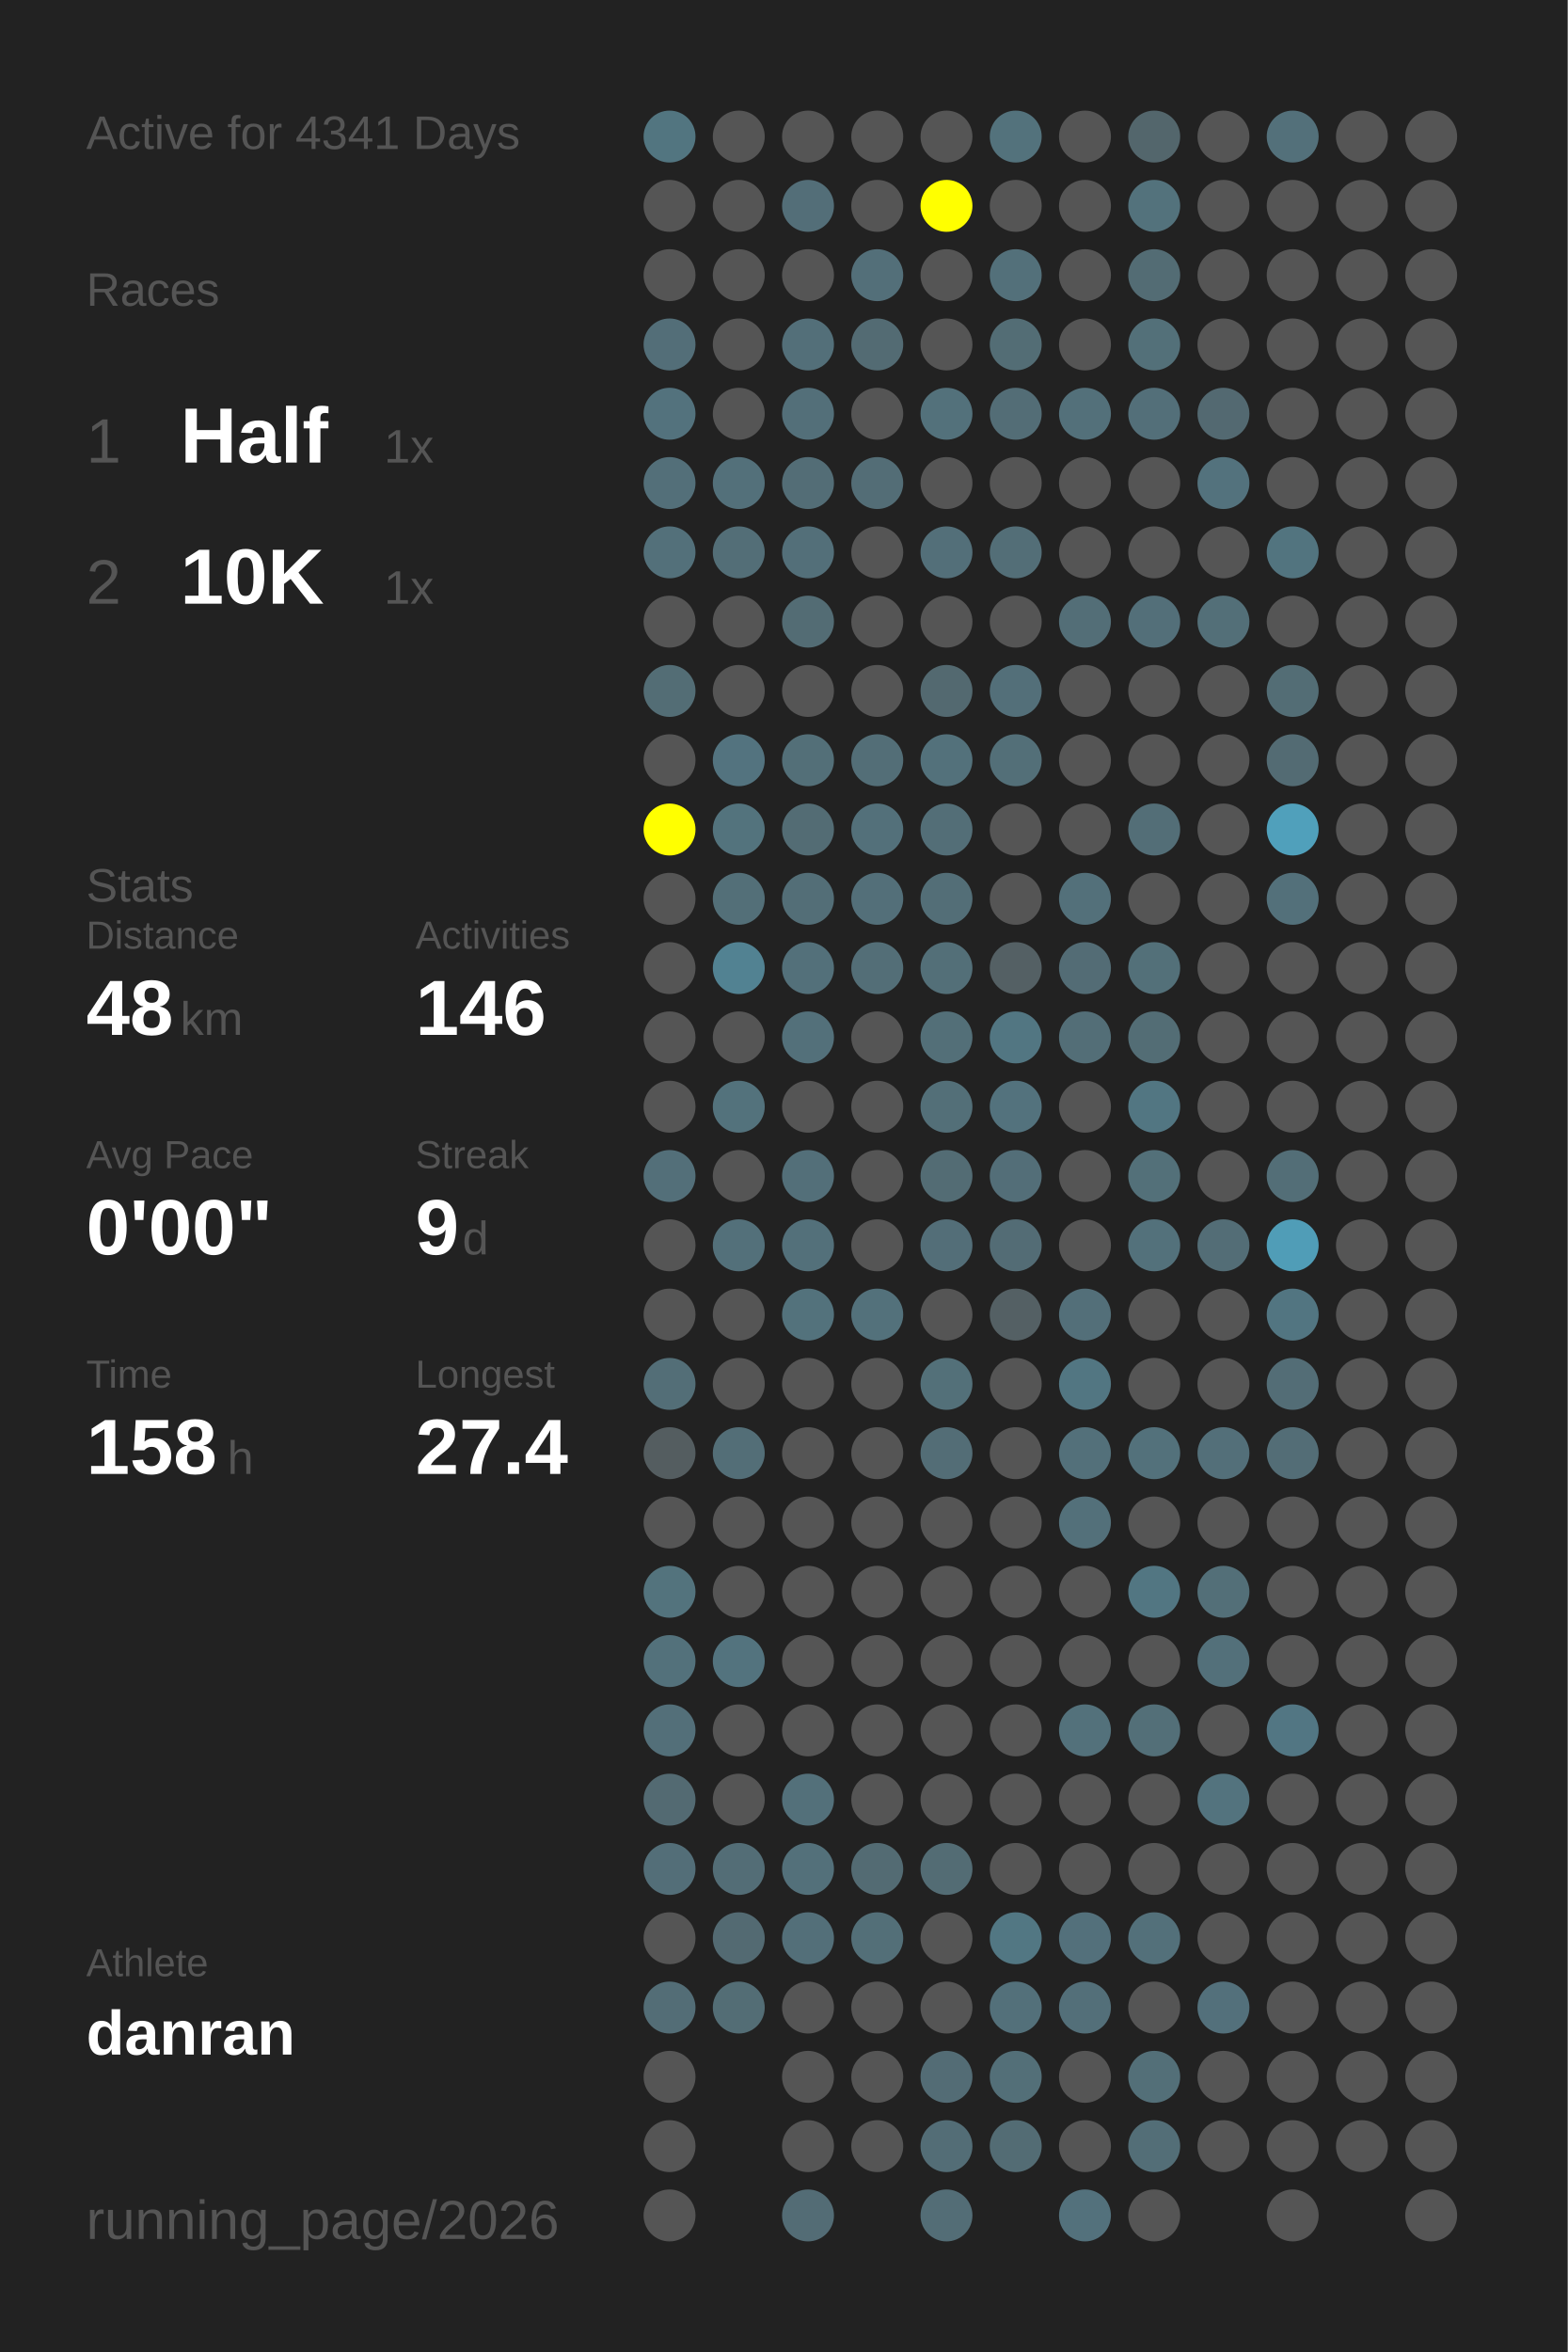
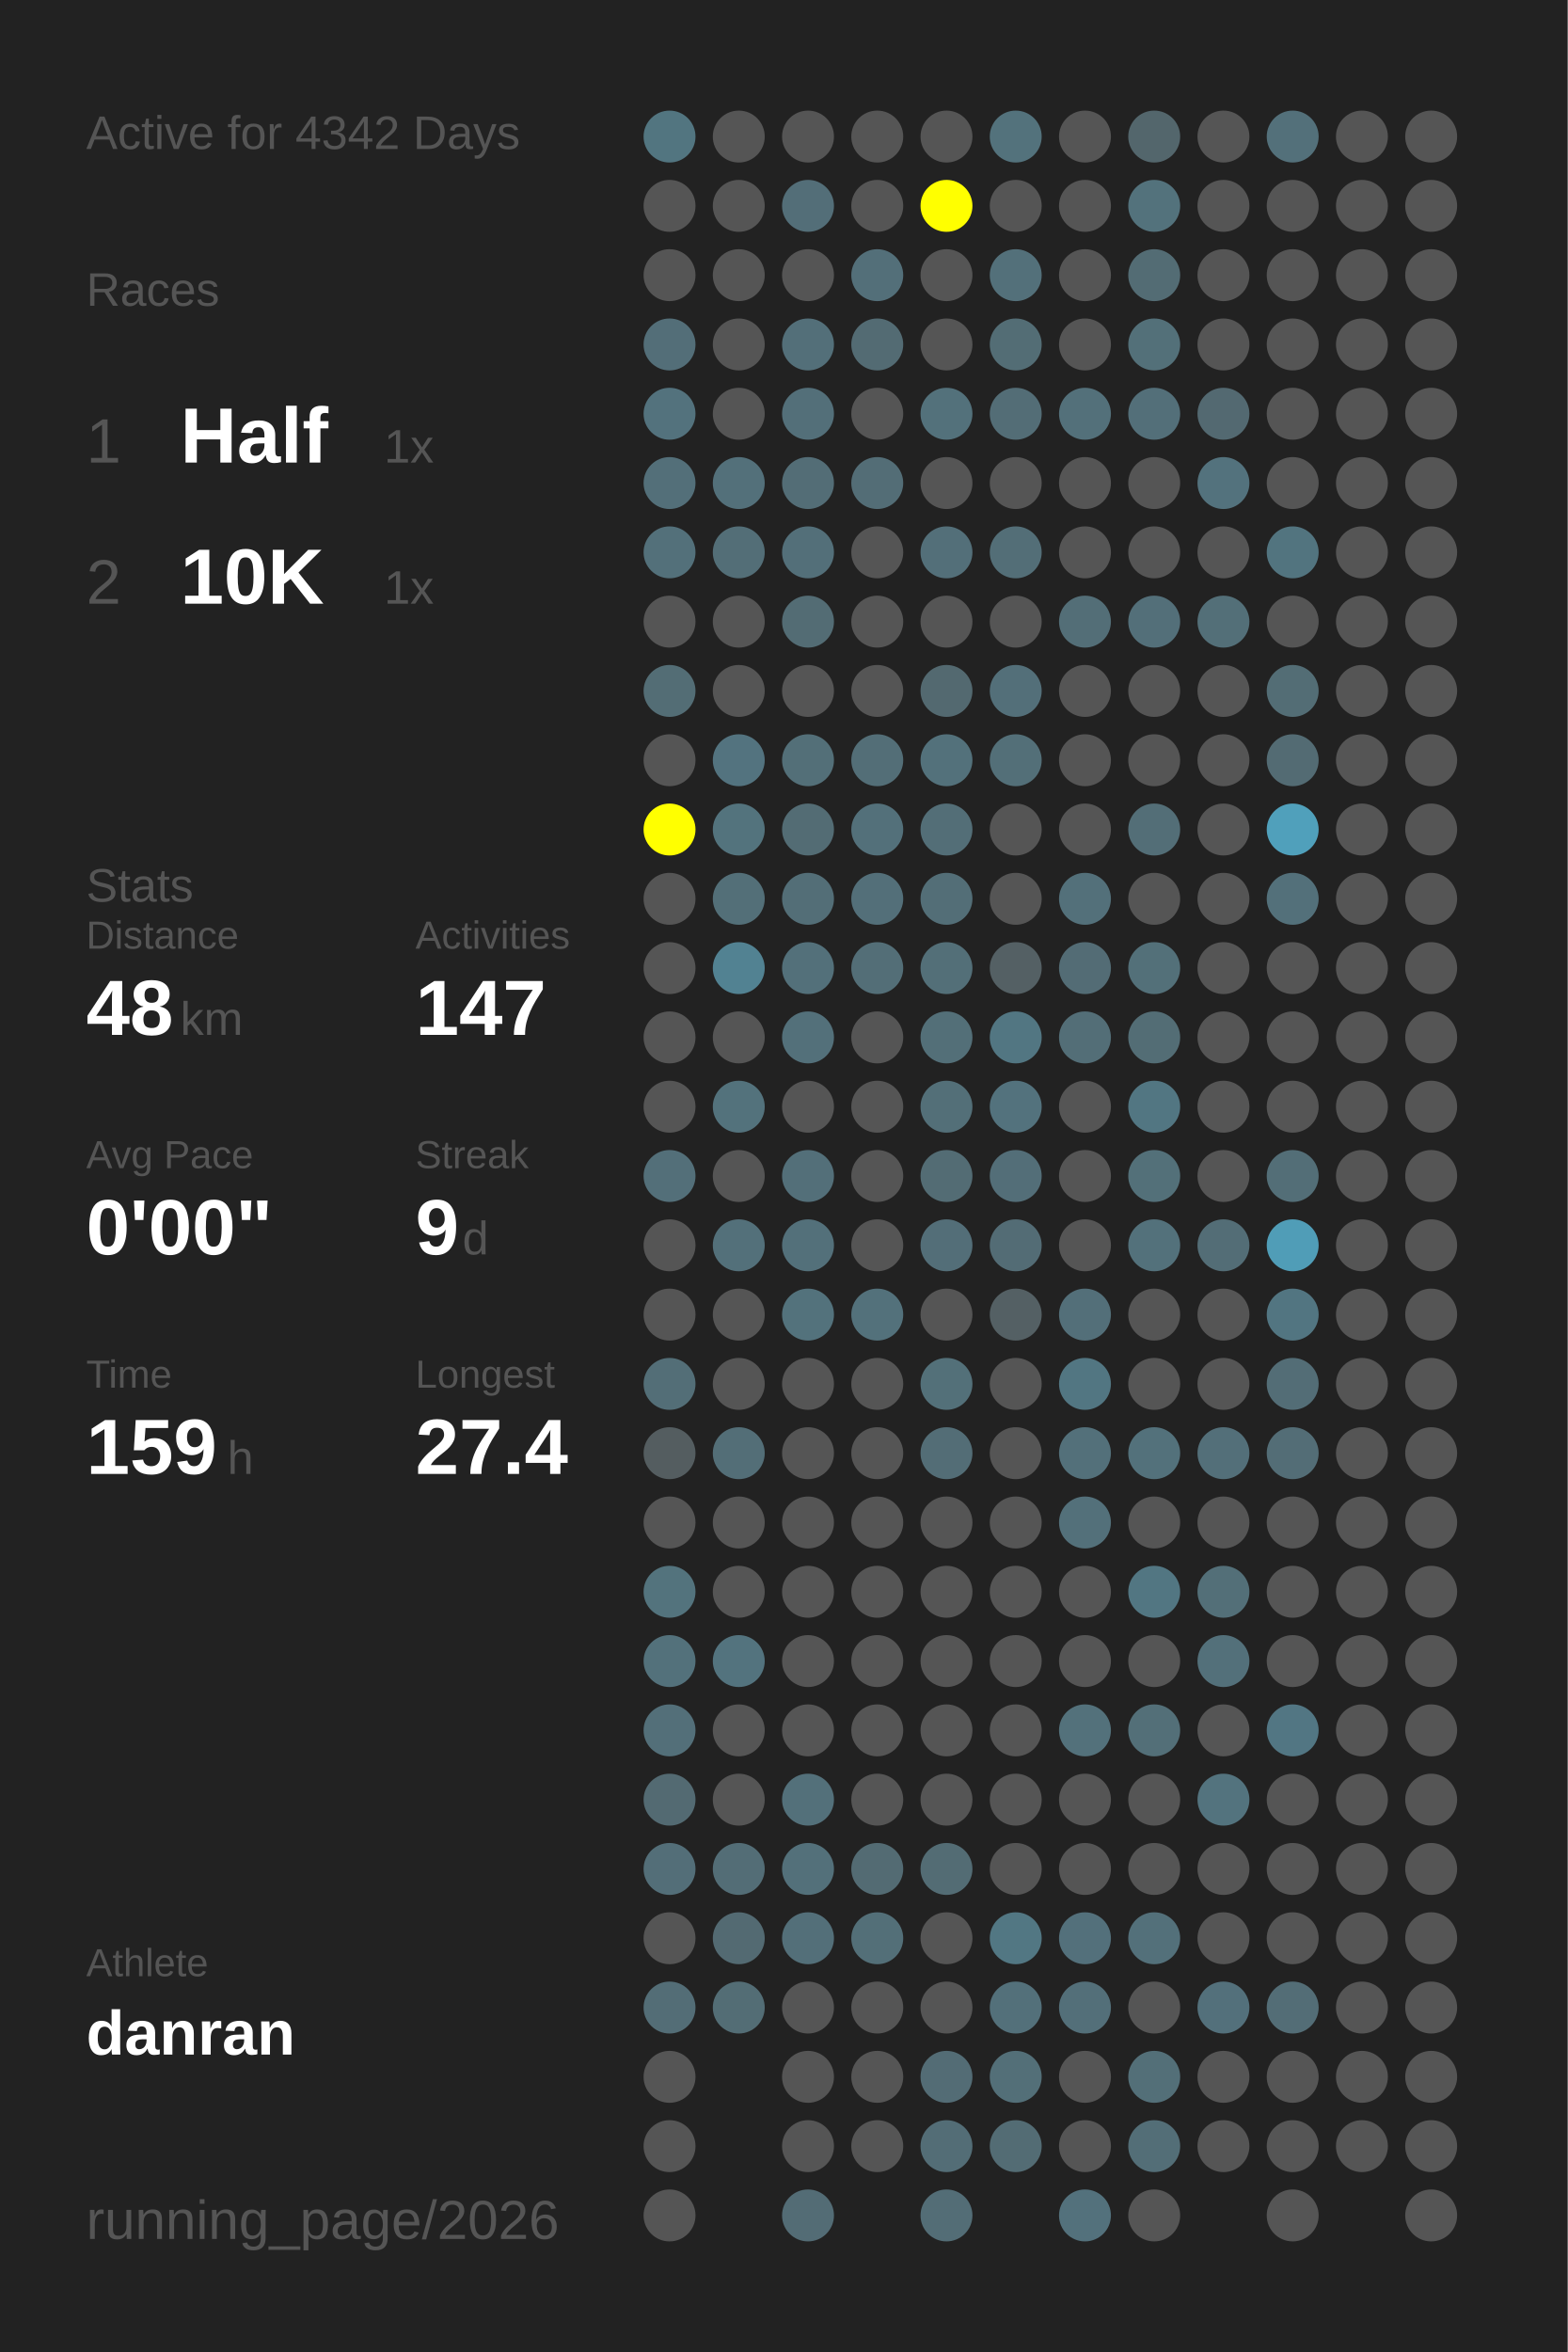
<svg xmlns="http://www.w3.org/2000/svg" baseProfile="full" height="300mm" version="1.1" viewBox="0,0,200,300" width="200mm">
  <defs />
  <rect fill="#222222" height="300" width="200" x="0" y="0" />
-   <text fill="#555555" style="font-size:6px; font-family:Arial;" x="11" y="19">Active for 4341 Days</text>
+   <text fill="#555555" style="font-size:6px; font-family:Arial;" x="11" y="19">Active for 4342 Days</text>
  <text fill="#555555" style="font-size:6px; font-family:Arial;" x="11" y="39">Races</text>
  <text fill="#555555" style="font-size:8px; font-family:Arial;" x="11" y="59">1</text>
  <text fill="#FFFFFF" style="font-size:10px; font-family:Arial; font-weight:bold;" x="23" y="59">Half</text>
  <text fill="#555555" style="font-size:6px; font-family:Arial;" x="49" y="59">1x</text>
  <text fill="#555555" style="font-size:8px; font-family:Arial;" x="11" y="77">2</text>
  <text fill="#FFFFFF" style="font-size:10px; font-family:Arial; font-weight:bold;" x="23" y="77">10K</text>
  <text fill="#555555" style="font-size:6px; font-family:Arial;" x="49" y="77">1x</text>
  <text fill="#555555" style="font-size:6px; font-family:Arial;" x="11" y="115">Stats</text>
  <text fill="#555555" style="font-size:5px; font-family:Arial;" x="11" y="121">Distance</text>
  <text fill="#FFFFFF" style="font-size:10px; font-family:Arial; font-weight:bold;" x="11" y="132">48</text>
  <text fill="#555555" style="font-size:6px; font-family:Arial;" x="23" y="132">km</text>
  <text fill="#555555" style="font-size:5px; font-family:Arial;" x="53" y="121">Activities</text>
-   <text fill="#FFFFFF" style="font-size:10px; font-family:Arial; font-weight:bold;" x="53" y="132">146</text>
+   <text fill="#FFFFFF" style="font-size:10px; font-family:Arial; font-weight:bold;" x="53" y="132">147</text>
  <text fill="#555555" style="font-size:5px; font-family:Arial;" x="11" y="149">Avg Pace</text>
  <text fill="#FFFFFF" style="font-size:10px; font-family:Arial; font-weight:bold;" x="11" y="160">0'00"</text>
  <text fill="#555555" style="font-size:5px; font-family:Arial;" x="53" y="149">Streak</text>
  <text fill="#FFFFFF" style="font-size:10px; font-family:Arial; font-weight:bold;" x="53" y="160">9</text>
  <text fill="#555555" style="font-size:6px; font-family:Arial;" x="59" y="160">d</text>
  <text fill="#555555" style="font-size:5px; font-family:Arial;" x="11" y="177">Time</text>
-   <text fill="#FFFFFF" style="font-size:10px; font-family:Arial; font-weight:bold;" x="11" y="188">158</text>
+   <text fill="#FFFFFF" style="font-size:10px; font-family:Arial; font-weight:bold;" x="11" y="188">159</text>
  <text fill="#555555" style="font-size:6px; font-family:Arial;" x="29" y="188">h</text>
  <text fill="#555555" style="font-size:5px; font-family:Arial;" x="53" y="177">Longest</text>
  <text fill="#FFFFFF" style="font-size:10px; font-family:Arial; font-weight:bold;" x="53" y="188">27.4</text>
  <text fill="#555555" style="font-size:5px; font-family:Arial;" x="11" y="252.065">Athlete</text>
  <text fill="#FFFFFF" style="font-size:8px; font-family:Arial; font-weight:bold;" x="11" y="262.065">danran</text>
  <text fill="#555555" style="font-size:7px; font-family:Arial;" x="11" y="285.581">running_page/2026</text>
  <circle cx="85.417" cy="17.419" fill="#527580" r="3.312" />
  <circle cx="85.417" cy="26.258" fill="#555555" r="3.312" />
  <circle cx="85.417" cy="35.097" fill="#555555" r="3.312" />
  <circle cx="85.417" cy="43.935" fill="#536e78" r="3.312" />
  <circle cx="85.417" cy="52.774" fill="#53727d" r="3.312" />
  <circle cx="85.417" cy="61.613" fill="#536f79" r="3.312" />
  <circle cx="85.417" cy="70.452" fill="#53707a" r="3.312" />
  <circle cx="85.417" cy="79.29" fill="#555555" r="3.312" />
  <circle cx="85.417" cy="88.129" fill="#536d75" r="3.312" />
  <circle cx="85.417" cy="96.968" fill="#555555" r="3.312" />
  <circle cx="85.417" cy="105.806" fill="#FFFF00" r="3.312" />
  <circle cx="85.417" cy="114.645" fill="#555555" r="3.312" />
  <circle cx="85.417" cy="123.484" fill="#555555" r="3.312" />
  <circle cx="85.417" cy="132.323" fill="#555555" r="3.312" />
  <circle cx="85.417" cy="141.161" fill="#555555" r="3.312" />
  <circle cx="85.417" cy="150" fill="#536f79" r="3.312" />
  <circle cx="85.417" cy="158.839" fill="#555555" r="3.312" />
  <circle cx="85.417" cy="167.677" fill="#555555" r="3.312" />
  <circle cx="85.417" cy="176.516" fill="#536e77" r="3.312" />
  <circle cx="85.417" cy="185.355" fill="#545d60" r="3.312" />
  <circle cx="85.417" cy="194.194" fill="#555555" r="3.312" />
  <circle cx="85.417" cy="203.032" fill="#53737d" r="3.312" />
  <circle cx="85.417" cy="211.871" fill="#53717b" r="3.312" />
  <circle cx="85.417" cy="220.71" fill="#536f79" r="3.312" />
  <circle cx="85.417" cy="229.548" fill="#536a72" r="3.312" />
  <circle cx="85.417" cy="238.387" fill="#536e78" r="3.312" />
  <circle cx="85.417" cy="247.226" fill="#555555" r="3.312" />
  <circle cx="85.417" cy="256.065" fill="#536d76" r="3.312" />
  <circle cx="85.417" cy="264.903" fill="#555555" r="3.312" />
  <circle cx="85.417" cy="273.742" fill="#555555" r="3.312" />
  <circle cx="85.417" cy="282.581" fill="#555555" r="3.312" />
  <circle cx="94.25" cy="17.419" fill="#555555" r="3.312" />
  <circle cx="94.25" cy="26.258" fill="#555555" r="3.312" />
  <circle cx="94.25" cy="35.097" fill="#555555" r="3.312" />
  <circle cx="94.25" cy="43.935" fill="#555555" r="3.312" />
  <circle cx="94.25" cy="52.774" fill="#555555" r="3.312" />
  <circle cx="94.25" cy="61.613" fill="#53707a" r="3.312" />
  <circle cx="94.25" cy="70.452" fill="#536e77" r="3.312" />
  <circle cx="94.25" cy="79.29" fill="#555555" r="3.312" />
  <circle cx="94.25" cy="88.129" fill="#555555" r="3.312" />
  <circle cx="94.25" cy="96.968" fill="#53737f" r="3.312" />
  <circle cx="94.25" cy="105.806" fill="#53737d" r="3.312" />
  <circle cx="94.25" cy="114.645" fill="#536f78" r="3.312" />
  <circle cx="94.25" cy="123.484" fill="#528292" r="3.312" />
  <circle cx="94.25" cy="132.323" fill="#555555" r="3.312" />
  <circle cx="94.25" cy="141.161" fill="#53727c" r="3.312" />
  <circle cx="94.25" cy="150" fill="#555555" r="3.312" />
  <circle cx="94.25" cy="158.839" fill="#53707a" r="3.312" />
  <circle cx="94.25" cy="167.677" fill="#555555" r="3.312" />
  <circle cx="94.25" cy="176.516" fill="#555555" r="3.312" />
  <circle cx="94.25" cy="185.355" fill="#536e77" r="3.312" />
  <circle cx="94.25" cy="194.194" fill="#555555" r="3.312" />
  <circle cx="94.25" cy="203.032" fill="#555555" r="3.312" />
  <circle cx="94.25" cy="211.871" fill="#53737e" r="3.312" />
  <circle cx="94.25" cy="220.71" fill="#555555" r="3.312" />
  <circle cx="94.25" cy="229.548" fill="#555555" r="3.312" />
  <circle cx="94.25" cy="238.387" fill="#536d76" r="3.312" />
  <circle cx="94.25" cy="247.226" fill="#536a72" r="3.312" />
  <circle cx="94.25" cy="256.065" fill="#536d75" r="3.312" />
  <circle cx="103.083" cy="17.419" fill="#555555" r="3.312" />
  <circle cx="103.083" cy="26.258" fill="#536e78" r="3.312" />
  <circle cx="103.083" cy="35.097" fill="#555555" r="3.312" />
  <circle cx="103.083" cy="43.935" fill="#536f79" r="3.312" />
  <circle cx="103.083" cy="52.774" fill="#536f79" r="3.312" />
  <circle cx="103.083" cy="61.613" fill="#536d76" r="3.312" />
  <circle cx="103.083" cy="70.452" fill="#536f79" r="3.312" />
  <circle cx="103.083" cy="79.29" fill="#536c74" r="3.312" />
  <circle cx="103.083" cy="88.129" fill="#555555" r="3.312" />
  <circle cx="103.083" cy="96.968" fill="#536f78" r="3.312" />
  <circle cx="103.083" cy="105.806" fill="#536c74" r="3.312" />
  <circle cx="103.083" cy="114.645" fill="#536e77" r="3.312" />
  <circle cx="103.083" cy="123.484" fill="#53707a" r="3.312" />
  <circle cx="103.083" cy="132.323" fill="#53707a" r="3.312" />
  <circle cx="103.083" cy="141.161" fill="#555555" r="3.312" />
  <circle cx="103.083" cy="150" fill="#536f79" r="3.312" />
  <circle cx="103.083" cy="158.839" fill="#53707a" r="3.312" />
  <circle cx="103.083" cy="167.677" fill="#53727c" r="3.312" />
  <circle cx="103.083" cy="176.516" fill="#555555" r="3.312" />
  <circle cx="103.083" cy="185.355" fill="#555555" r="3.312" />
  <circle cx="103.083" cy="194.194" fill="#555555" r="3.312" />
  <circle cx="103.083" cy="203.032" fill="#555555" r="3.312" />
  <circle cx="103.083" cy="211.871" fill="#555555" r="3.312" />
  <circle cx="103.083" cy="220.71" fill="#555555" r="3.312" />
  <circle cx="103.083" cy="229.548" fill="#53707a" r="3.312" />
  <circle cx="103.083" cy="238.387" fill="#53707a" r="3.312" />
  <circle cx="103.083" cy="247.226" fill="#536f79" r="3.312" />
  <circle cx="103.083" cy="256.065" fill="#555555" r="3.312" />
  <circle cx="103.083" cy="264.903" fill="#555555" r="3.312" />
  <circle cx="103.083" cy="273.742" fill="#555555" r="3.312" />
  <circle cx="103.083" cy="282.581" fill="#536c75" r="3.312" />
  <circle cx="111.917" cy="17.419" fill="#555555" r="3.312" />
  <circle cx="111.917" cy="26.258" fill="#555555" r="3.312" />
  <circle cx="111.917" cy="35.097" fill="#536f79" r="3.312" />
  <circle cx="111.917" cy="43.935" fill="#536b73" r="3.312" />
  <circle cx="111.917" cy="52.774" fill="#555555" r="3.312" />
  <circle cx="111.917" cy="61.613" fill="#536d76" r="3.312" />
  <circle cx="111.917" cy="70.452" fill="#555555" r="3.312" />
  <circle cx="111.917" cy="79.29" fill="#555555" r="3.312" />
  <circle cx="111.917" cy="88.129" fill="#555555" r="3.312" />
  <circle cx="111.917" cy="96.968" fill="#536e77" r="3.312" />
  <circle cx="111.917" cy="105.806" fill="#53707a" r="3.312" />
  <circle cx="111.917" cy="114.645" fill="#536f79" r="3.312" />
  <circle cx="111.917" cy="123.484" fill="#536e77" r="3.312" />
  <circle cx="111.917" cy="132.323" fill="#555555" r="3.312" />
  <circle cx="111.917" cy="141.161" fill="#555555" r="3.312" />
  <circle cx="111.917" cy="150" fill="#555555" r="3.312" />
  <circle cx="111.917" cy="158.839" fill="#555555" r="3.312" />
  <circle cx="111.917" cy="167.677" fill="#53717b" r="3.312" />
  <circle cx="111.917" cy="176.516" fill="#555555" r="3.312" />
  <circle cx="111.917" cy="185.355" fill="#555555" r="3.312" />
  <circle cx="111.917" cy="194.194" fill="#555555" r="3.312" />
  <circle cx="111.917" cy="203.032" fill="#555555" r="3.312" />
  <circle cx="111.917" cy="211.871" fill="#555555" r="3.312" />
  <circle cx="111.917" cy="220.71" fill="#555555" r="3.312" />
  <circle cx="111.917" cy="229.548" fill="#555555" r="3.312" />
  <circle cx="111.917" cy="238.387" fill="#536b73" r="3.312" />
  <circle cx="111.917" cy="247.226" fill="#536f78" r="3.312" />
  <circle cx="111.917" cy="256.065" fill="#555555" r="3.312" />
  <circle cx="111.917" cy="264.903" fill="#555555" r="3.312" />
  <circle cx="111.917" cy="273.742" fill="#555555" r="3.312" />
  <circle cx="120.75" cy="17.419" fill="#555555" r="3.312" />
  <circle cx="120.75" cy="26.258" fill="#FFFF00" r="3.312" />
  <circle cx="120.75" cy="35.097" fill="#555555" r="3.312" />
  <circle cx="120.75" cy="43.935" fill="#555555" r="3.312" />
  <circle cx="120.75" cy="52.774" fill="#53717b" r="3.312" />
  <circle cx="120.75" cy="61.613" fill="#555555" r="3.312" />
  <circle cx="120.75" cy="70.452" fill="#536f79" r="3.312" />
  <circle cx="120.75" cy="79.29" fill="#555555" r="3.312" />
  <circle cx="120.75" cy="88.129" fill="#536970" r="3.312" />
  <circle cx="120.75" cy="96.968" fill="#53717b" r="3.312" />
  <circle cx="120.75" cy="105.806" fill="#536e77" r="3.312" />
  <circle cx="120.75" cy="114.645" fill="#536e77" r="3.312" />
  <circle cx="120.75" cy="123.484" fill="#536f78" r="3.312" />
  <circle cx="120.75" cy="132.323" fill="#536f78" r="3.312" />
  <circle cx="120.75" cy="141.161" fill="#536f78" r="3.312" />
  <circle cx="120.75" cy="150" fill="#536c74" r="3.312" />
  <circle cx="120.75" cy="158.839" fill="#536e78" r="3.312" />
  <circle cx="120.75" cy="167.677" fill="#555555" r="3.312" />
  <circle cx="120.75" cy="176.516" fill="#537079" r="3.312" />
  <circle cx="120.75" cy="185.355" fill="#536d76" r="3.312" />
  <circle cx="120.75" cy="194.194" fill="#555555" r="3.312" />
  <circle cx="120.75" cy="203.032" fill="#555555" r="3.312" />
  <circle cx="120.75" cy="211.871" fill="#555555" r="3.312" />
  <circle cx="120.75" cy="220.71" fill="#555555" r="3.312" />
  <circle cx="120.75" cy="229.548" fill="#555555" r="3.312" />
  <circle cx="120.75" cy="238.387" fill="#536c74" r="3.312" />
  <circle cx="120.75" cy="247.226" fill="#555555" r="3.312" />
  <circle cx="120.75" cy="256.065" fill="#555555" r="3.312" />
  <circle cx="120.75" cy="264.903" fill="#536c75" r="3.312" />
  <circle cx="120.75" cy="273.742" fill="#536d76" r="3.312" />
  <circle cx="120.75" cy="282.581" fill="#536d76" r="3.312" />
  <circle cx="129.583" cy="17.419" fill="#53727c" r="3.312" />
  <circle cx="129.583" cy="26.258" fill="#555555" r="3.312" />
  <circle cx="129.583" cy="35.097" fill="#53707a" r="3.312" />
  <circle cx="129.583" cy="43.935" fill="#536d75" r="3.312" />
  <circle cx="129.583" cy="52.774" fill="#536d76" r="3.312" />
  <circle cx="129.583" cy="61.613" fill="#555555" r="3.312" />
  <circle cx="129.583" cy="70.452" fill="#536e77" r="3.312" />
  <circle cx="129.583" cy="79.29" fill="#555555" r="3.312" />
  <circle cx="129.583" cy="88.129" fill="#536f79" r="3.312" />
  <circle cx="129.583" cy="96.968" fill="#536f78" r="3.312" />
  <circle cx="129.583" cy="105.806" fill="#555555" r="3.312" />
  <circle cx="129.583" cy="114.645" fill="#555555" r="3.312" />
  <circle cx="129.583" cy="123.484" fill="#546064" r="3.312" />
  <circle cx="129.583" cy="132.323" fill="#527682" r="3.312" />
  <circle cx="129.583" cy="141.161" fill="#53727d" r="3.312" />
  <circle cx="129.583" cy="150" fill="#536e78" r="3.312" />
  <circle cx="129.583" cy="158.839" fill="#536c75" r="3.312" />
  <circle cx="129.583" cy="167.677" fill="#546064" r="3.312" />
  <circle cx="129.583" cy="176.516" fill="#555555" r="3.312" />
  <circle cx="129.583" cy="185.355" fill="#555555" r="3.312" />
  <circle cx="129.583" cy="194.194" fill="#555555" r="3.312" />
  <circle cx="129.583" cy="203.032" fill="#555555" r="3.312" />
  <circle cx="129.583" cy="211.871" fill="#555555" r="3.312" />
  <circle cx="129.583" cy="220.71" fill="#555555" r="3.312" />
  <circle cx="129.583" cy="229.548" fill="#555555" r="3.312" />
  <circle cx="129.583" cy="238.387" fill="#555555" r="3.312" />
  <circle cx="129.583" cy="247.226" fill="#527783" r="3.312" />
  <circle cx="129.583" cy="256.065" fill="#53707a" r="3.312" />
  <circle cx="129.583" cy="264.903" fill="#536f78" r="3.312" />
  <circle cx="129.583" cy="273.742" fill="#536c74" r="3.312" />
  <circle cx="138.417" cy="17.419" fill="#555555" r="3.312" />
  <circle cx="138.417" cy="26.258" fill="#555555" r="3.312" />
  <circle cx="138.417" cy="35.097" fill="#555555" r="3.312" />
  <circle cx="138.417" cy="43.935" fill="#555555" r="3.312" />
  <circle cx="138.417" cy="52.774" fill="#53707a" r="3.312" />
  <circle cx="138.417" cy="61.613" fill="#555555" r="3.312" />
  <circle cx="138.417" cy="70.452" fill="#555555" r="3.312" />
  <circle cx="138.417" cy="79.29" fill="#536e77" r="3.312" />
  <circle cx="138.417" cy="88.129" fill="#555555" r="3.312" />
  <circle cx="138.417" cy="96.968" fill="#555555" r="3.312" />
  <circle cx="138.417" cy="105.806" fill="#555555" r="3.312" />
  <circle cx="138.417" cy="114.645" fill="#53707a" r="3.312" />
  <circle cx="138.417" cy="123.484" fill="#536c75" r="3.312" />
  <circle cx="138.417" cy="132.323" fill="#536e77" r="3.312" />
  <circle cx="138.417" cy="141.161" fill="#555555" r="3.312" />
  <circle cx="138.417" cy="150" fill="#555555" r="3.312" />
  <circle cx="138.417" cy="158.839" fill="#555555" r="3.312" />
  <circle cx="138.417" cy="167.677" fill="#536f79" r="3.312" />
  <circle cx="138.417" cy="176.516" fill="#527682" r="3.312" />
  <circle cx="138.417" cy="185.355" fill="#53707a" r="3.312" />
  <circle cx="138.417" cy="194.194" fill="#53707a" r="3.312" />
  <circle cx="138.417" cy="203.032" fill="#555555" r="3.312" />
  <circle cx="138.417" cy="211.871" fill="#555555" r="3.312" />
  <circle cx="138.417" cy="220.71" fill="#53717b" r="3.312" />
  <circle cx="138.417" cy="229.548" fill="#555555" r="3.312" />
  <circle cx="138.417" cy="238.387" fill="#555555" r="3.312" />
  <circle cx="138.417" cy="247.226" fill="#53707b" r="3.312" />
  <circle cx="138.417" cy="256.065" fill="#536f79" r="3.312" />
  <circle cx="138.417" cy="264.903" fill="#555555" r="3.312" />
  <circle cx="138.417" cy="273.742" fill="#555555" r="3.312" />
  <circle cx="138.417" cy="282.581" fill="#53717c" r="3.312" />
  <circle cx="147.25" cy="17.419" fill="#53666c" r="3.312" />
  <circle cx="147.25" cy="26.258" fill="#53727c" r="3.312" />
  <circle cx="147.25" cy="35.097" fill="#536c74" r="3.312" />
  <circle cx="147.25" cy="43.935" fill="#537079" r="3.312" />
  <circle cx="147.25" cy="52.774" fill="#536f79" r="3.312" />
  <circle cx="147.25" cy="61.613" fill="#555555" r="3.312" />
  <circle cx="147.25" cy="70.452" fill="#555555" r="3.312" />
  <circle cx="147.25" cy="79.29" fill="#536f79" r="3.312" />
  <circle cx="147.25" cy="88.129" fill="#555555" r="3.312" />
  <circle cx="147.25" cy="96.968" fill="#555555" r="3.312" />
  <circle cx="147.25" cy="105.806" fill="#536e77" r="3.312" />
  <circle cx="147.25" cy="114.645" fill="#555555" r="3.312" />
  <circle cx="147.25" cy="123.484" fill="#537079" r="3.312" />
  <circle cx="147.25" cy="132.323" fill="#536d75" r="3.312" />
  <circle cx="147.25" cy="141.161" fill="#527682" r="3.312" />
  <circle cx="147.25" cy="150" fill="#537079" r="3.312" />
  <circle cx="147.25" cy="158.839" fill="#53717b" r="3.312" />
  <circle cx="147.25" cy="167.677" fill="#555555" r="3.312" />
  <circle cx="147.25" cy="176.516" fill="#555555" r="3.312" />
  <circle cx="147.25" cy="185.355" fill="#53717b" r="3.312" />
  <circle cx="147.25" cy="194.194" fill="#555555" r="3.312" />
  <circle cx="147.25" cy="203.032" fill="#527682" r="3.312" />
  <circle cx="147.25" cy="211.871" fill="#555555" r="3.312" />
  <circle cx="147.25" cy="220.71" fill="#536f78" r="3.312" />
  <circle cx="147.25" cy="229.548" fill="#555555" r="3.312" />
  <circle cx="147.25" cy="238.387" fill="#555555" r="3.312" />
  <circle cx="147.25" cy="247.226" fill="#53707a" r="3.312" />
  <circle cx="147.25" cy="256.065" fill="#555555" r="3.312" />
  <circle cx="147.25" cy="264.903" fill="#536f78" r="3.312" />
  <circle cx="147.25" cy="273.742" fill="#536e77" r="3.312" />
  <circle cx="147.25" cy="282.581" fill="#555555" r="3.312" />
  <circle cx="156.083" cy="17.419" fill="#555555" r="3.312" />
  <circle cx="156.083" cy="26.258" fill="#555555" r="3.312" />
  <circle cx="156.083" cy="35.097" fill="#555555" r="3.312" />
  <circle cx="156.083" cy="43.935" fill="#555555" r="3.312" />
  <circle cx="156.083" cy="52.774" fill="#536971" r="3.312" />
  <circle cx="156.083" cy="61.613" fill="#53727d" r="3.312" />
  <circle cx="156.083" cy="70.452" fill="#555555" r="3.312" />
  <circle cx="156.083" cy="79.29" fill="#536f78" r="3.312" />
  <circle cx="156.083" cy="88.129" fill="#555555" r="3.312" />
  <circle cx="156.083" cy="96.968" fill="#555555" r="3.312" />
  <circle cx="156.083" cy="105.806" fill="#555555" r="3.312" />
  <circle cx="156.083" cy="114.645" fill="#555555" r="3.312" />
  <circle cx="156.083" cy="123.484" fill="#555555" r="3.312" />
  <circle cx="156.083" cy="132.323" fill="#555555" r="3.312" />
  <circle cx="156.083" cy="141.161" fill="#555555" r="3.312" />
  <circle cx="156.083" cy="150" fill="#555555" r="3.312" />
  <circle cx="156.083" cy="158.839" fill="#536d76" r="3.312" />
  <circle cx="156.083" cy="167.677" fill="#555555" r="3.312" />
  <circle cx="156.083" cy="176.516" fill="#555555" r="3.312" />
  <circle cx="156.083" cy="185.355" fill="#536f79" r="3.312" />
  <circle cx="156.083" cy="194.194" fill="#555555" r="3.312" />
  <circle cx="156.083" cy="203.032" fill="#536f78" r="3.312" />
  <circle cx="156.083" cy="211.871" fill="#53707a" r="3.312" />
  <circle cx="156.083" cy="220.71" fill="#555555" r="3.312" />
  <circle cx="156.083" cy="229.548" fill="#53737e" r="3.312" />
  <circle cx="156.083" cy="238.387" fill="#555555" r="3.312" />
  <circle cx="156.083" cy="247.226" fill="#555555" r="3.312" />
  <circle cx="156.083" cy="256.065" fill="#53707b" r="3.312" />
  <circle cx="156.083" cy="264.903" fill="#555555" r="3.312" />
  <circle cx="156.083" cy="273.742" fill="#555555" r="3.312" />
  <circle cx="164.917" cy="17.419" fill="#53707a" r="3.312" />
  <circle cx="164.917" cy="26.258" fill="#555555" r="3.312" />
  <circle cx="164.917" cy="35.097" fill="#555555" r="3.312" />
  <circle cx="164.917" cy="43.935" fill="#555555" r="3.312" />
  <circle cx="164.917" cy="52.774" fill="#555555" r="3.312" />
  <circle cx="164.917" cy="61.613" fill="#555555" r="3.312" />
  <circle cx="164.917" cy="70.452" fill="#52747f" r="3.312" />
  <circle cx="164.917" cy="79.29" fill="#555555" r="3.312" />
  <circle cx="164.917" cy="88.129" fill="#536d75" r="3.312" />
  <circle cx="164.917" cy="96.968" fill="#536b73" r="3.312" />
  <circle cx="164.917" cy="105.806" fill="#50a0bb" r="3.312" />
  <circle cx="164.917" cy="114.645" fill="#53707a" r="3.312" />
  <circle cx="164.917" cy="123.484" fill="#555555" r="3.312" />
  <circle cx="164.917" cy="132.323" fill="#555555" r="3.312" />
  <circle cx="164.917" cy="141.161" fill="#555555" r="3.312" />
  <circle cx="164.917" cy="150" fill="#536e77" r="3.312" />
  <circle cx="164.917" cy="158.839" fill="#509db7" r="3.312" />
  <circle cx="164.917" cy="167.677" fill="#527581" r="3.312" />
  <circle cx="164.917" cy="176.516" fill="#536d76" r="3.312" />
  <circle cx="164.917" cy="185.355" fill="#536d76" r="3.312" />
  <circle cx="164.917" cy="194.194" fill="#555555" r="3.312" />
  <circle cx="164.917" cy="203.032" fill="#555555" r="3.312" />
  <circle cx="164.917" cy="211.871" fill="#555555" r="3.312" />
  <circle cx="164.917" cy="220.71" fill="#527683" r="3.312" />
  <circle cx="164.917" cy="229.548" fill="#555555" r="3.312" />
  <circle cx="164.917" cy="238.387" fill="#555555" r="3.312" />
  <circle cx="164.917" cy="247.226" fill="#555555" r="3.312" />
-   <circle cx="164.917" cy="256.065" fill="#555555" r="3.312" />
+   <circle cx="164.917" cy="256.065" fill="#536d76" r="3.312" />
  <circle cx="164.917" cy="264.903" fill="#555555" r="3.312" />
  <circle cx="164.917" cy="273.742" fill="#555555" r="3.312" />
  <circle cx="164.917" cy="282.581" fill="#555555" r="3.312" />
  <circle cx="173.75" cy="17.419" fill="#555555" r="3.312" />
  <circle cx="173.75" cy="26.258" fill="#555555" r="3.312" />
  <circle cx="173.75" cy="35.097" fill="#555555" r="3.312" />
  <circle cx="173.75" cy="43.935" fill="#555555" r="3.312" />
  <circle cx="173.75" cy="52.774" fill="#555555" r="3.312" />
  <circle cx="173.75" cy="61.613" fill="#555555" r="3.312" />
  <circle cx="173.75" cy="70.452" fill="#555555" r="3.312" />
  <circle cx="173.75" cy="79.29" fill="#555555" r="3.312" />
  <circle cx="173.75" cy="88.129" fill="#555555" r="3.312" />
  <circle cx="173.75" cy="96.968" fill="#555555" r="3.312" />
  <circle cx="173.75" cy="105.806" fill="#555555" r="3.312" />
  <circle cx="173.75" cy="114.645" fill="#555555" r="3.312" />
  <circle cx="173.75" cy="123.484" fill="#555555" r="3.312" />
  <circle cx="173.75" cy="132.323" fill="#555555" r="3.312" />
  <circle cx="173.75" cy="141.161" fill="#555555" r="3.312" />
  <circle cx="173.75" cy="150" fill="#555555" r="3.312" />
  <circle cx="173.75" cy="158.839" fill="#555555" r="3.312" />
  <circle cx="173.75" cy="167.677" fill="#555555" r="3.312" />
  <circle cx="173.75" cy="176.516" fill="#555555" r="3.312" />
  <circle cx="173.75" cy="185.355" fill="#555555" r="3.312" />
  <circle cx="173.75" cy="194.194" fill="#555555" r="3.312" />
  <circle cx="173.75" cy="203.032" fill="#555555" r="3.312" />
  <circle cx="173.75" cy="211.871" fill="#555555" r="3.312" />
  <circle cx="173.75" cy="220.71" fill="#555555" r="3.312" />
  <circle cx="173.75" cy="229.548" fill="#555555" r="3.312" />
  <circle cx="173.75" cy="238.387" fill="#555555" r="3.312" />
  <circle cx="173.75" cy="247.226" fill="#555555" r="3.312" />
  <circle cx="173.75" cy="256.065" fill="#555555" r="3.312" />
  <circle cx="173.75" cy="264.903" fill="#555555" r="3.312" />
  <circle cx="173.75" cy="273.742" fill="#555555" r="3.312" />
  <circle cx="182.583" cy="17.419" fill="#555555" r="3.312" />
  <circle cx="182.583" cy="26.258" fill="#555555" r="3.312" />
  <circle cx="182.583" cy="35.097" fill="#555555" r="3.312" />
  <circle cx="182.583" cy="43.935" fill="#555555" r="3.312" />
  <circle cx="182.583" cy="52.774" fill="#555555" r="3.312" />
  <circle cx="182.583" cy="61.613" fill="#555555" r="3.312" />
  <circle cx="182.583" cy="70.452" fill="#555555" r="3.312" />
  <circle cx="182.583" cy="79.29" fill="#555555" r="3.312" />
  <circle cx="182.583" cy="88.129" fill="#555555" r="3.312" />
  <circle cx="182.583" cy="96.968" fill="#555555" r="3.312" />
  <circle cx="182.583" cy="105.806" fill="#555555" r="3.312" />
  <circle cx="182.583" cy="114.645" fill="#555555" r="3.312" />
  <circle cx="182.583" cy="123.484" fill="#555555" r="3.312" />
  <circle cx="182.583" cy="132.323" fill="#555555" r="3.312" />
  <circle cx="182.583" cy="141.161" fill="#555555" r="3.312" />
  <circle cx="182.583" cy="150" fill="#555555" r="3.312" />
  <circle cx="182.583" cy="158.839" fill="#555555" r="3.312" />
  <circle cx="182.583" cy="167.677" fill="#555555" r="3.312" />
  <circle cx="182.583" cy="176.516" fill="#555555" r="3.312" />
  <circle cx="182.583" cy="185.355" fill="#555555" r="3.312" />
  <circle cx="182.583" cy="194.194" fill="#555555" r="3.312" />
  <circle cx="182.583" cy="203.032" fill="#555555" r="3.312" />
  <circle cx="182.583" cy="211.871" fill="#555555" r="3.312" />
  <circle cx="182.583" cy="220.71" fill="#555555" r="3.312" />
  <circle cx="182.583" cy="229.548" fill="#555555" r="3.312" />
  <circle cx="182.583" cy="238.387" fill="#555555" r="3.312" />
  <circle cx="182.583" cy="247.226" fill="#555555" r="3.312" />
  <circle cx="182.583" cy="256.065" fill="#555555" r="3.312" />
  <circle cx="182.583" cy="264.903" fill="#555555" r="3.312" />
  <circle cx="182.583" cy="273.742" fill="#555555" r="3.312" />
  <circle cx="182.583" cy="282.581" fill="#555555" r="3.312" />
</svg>
